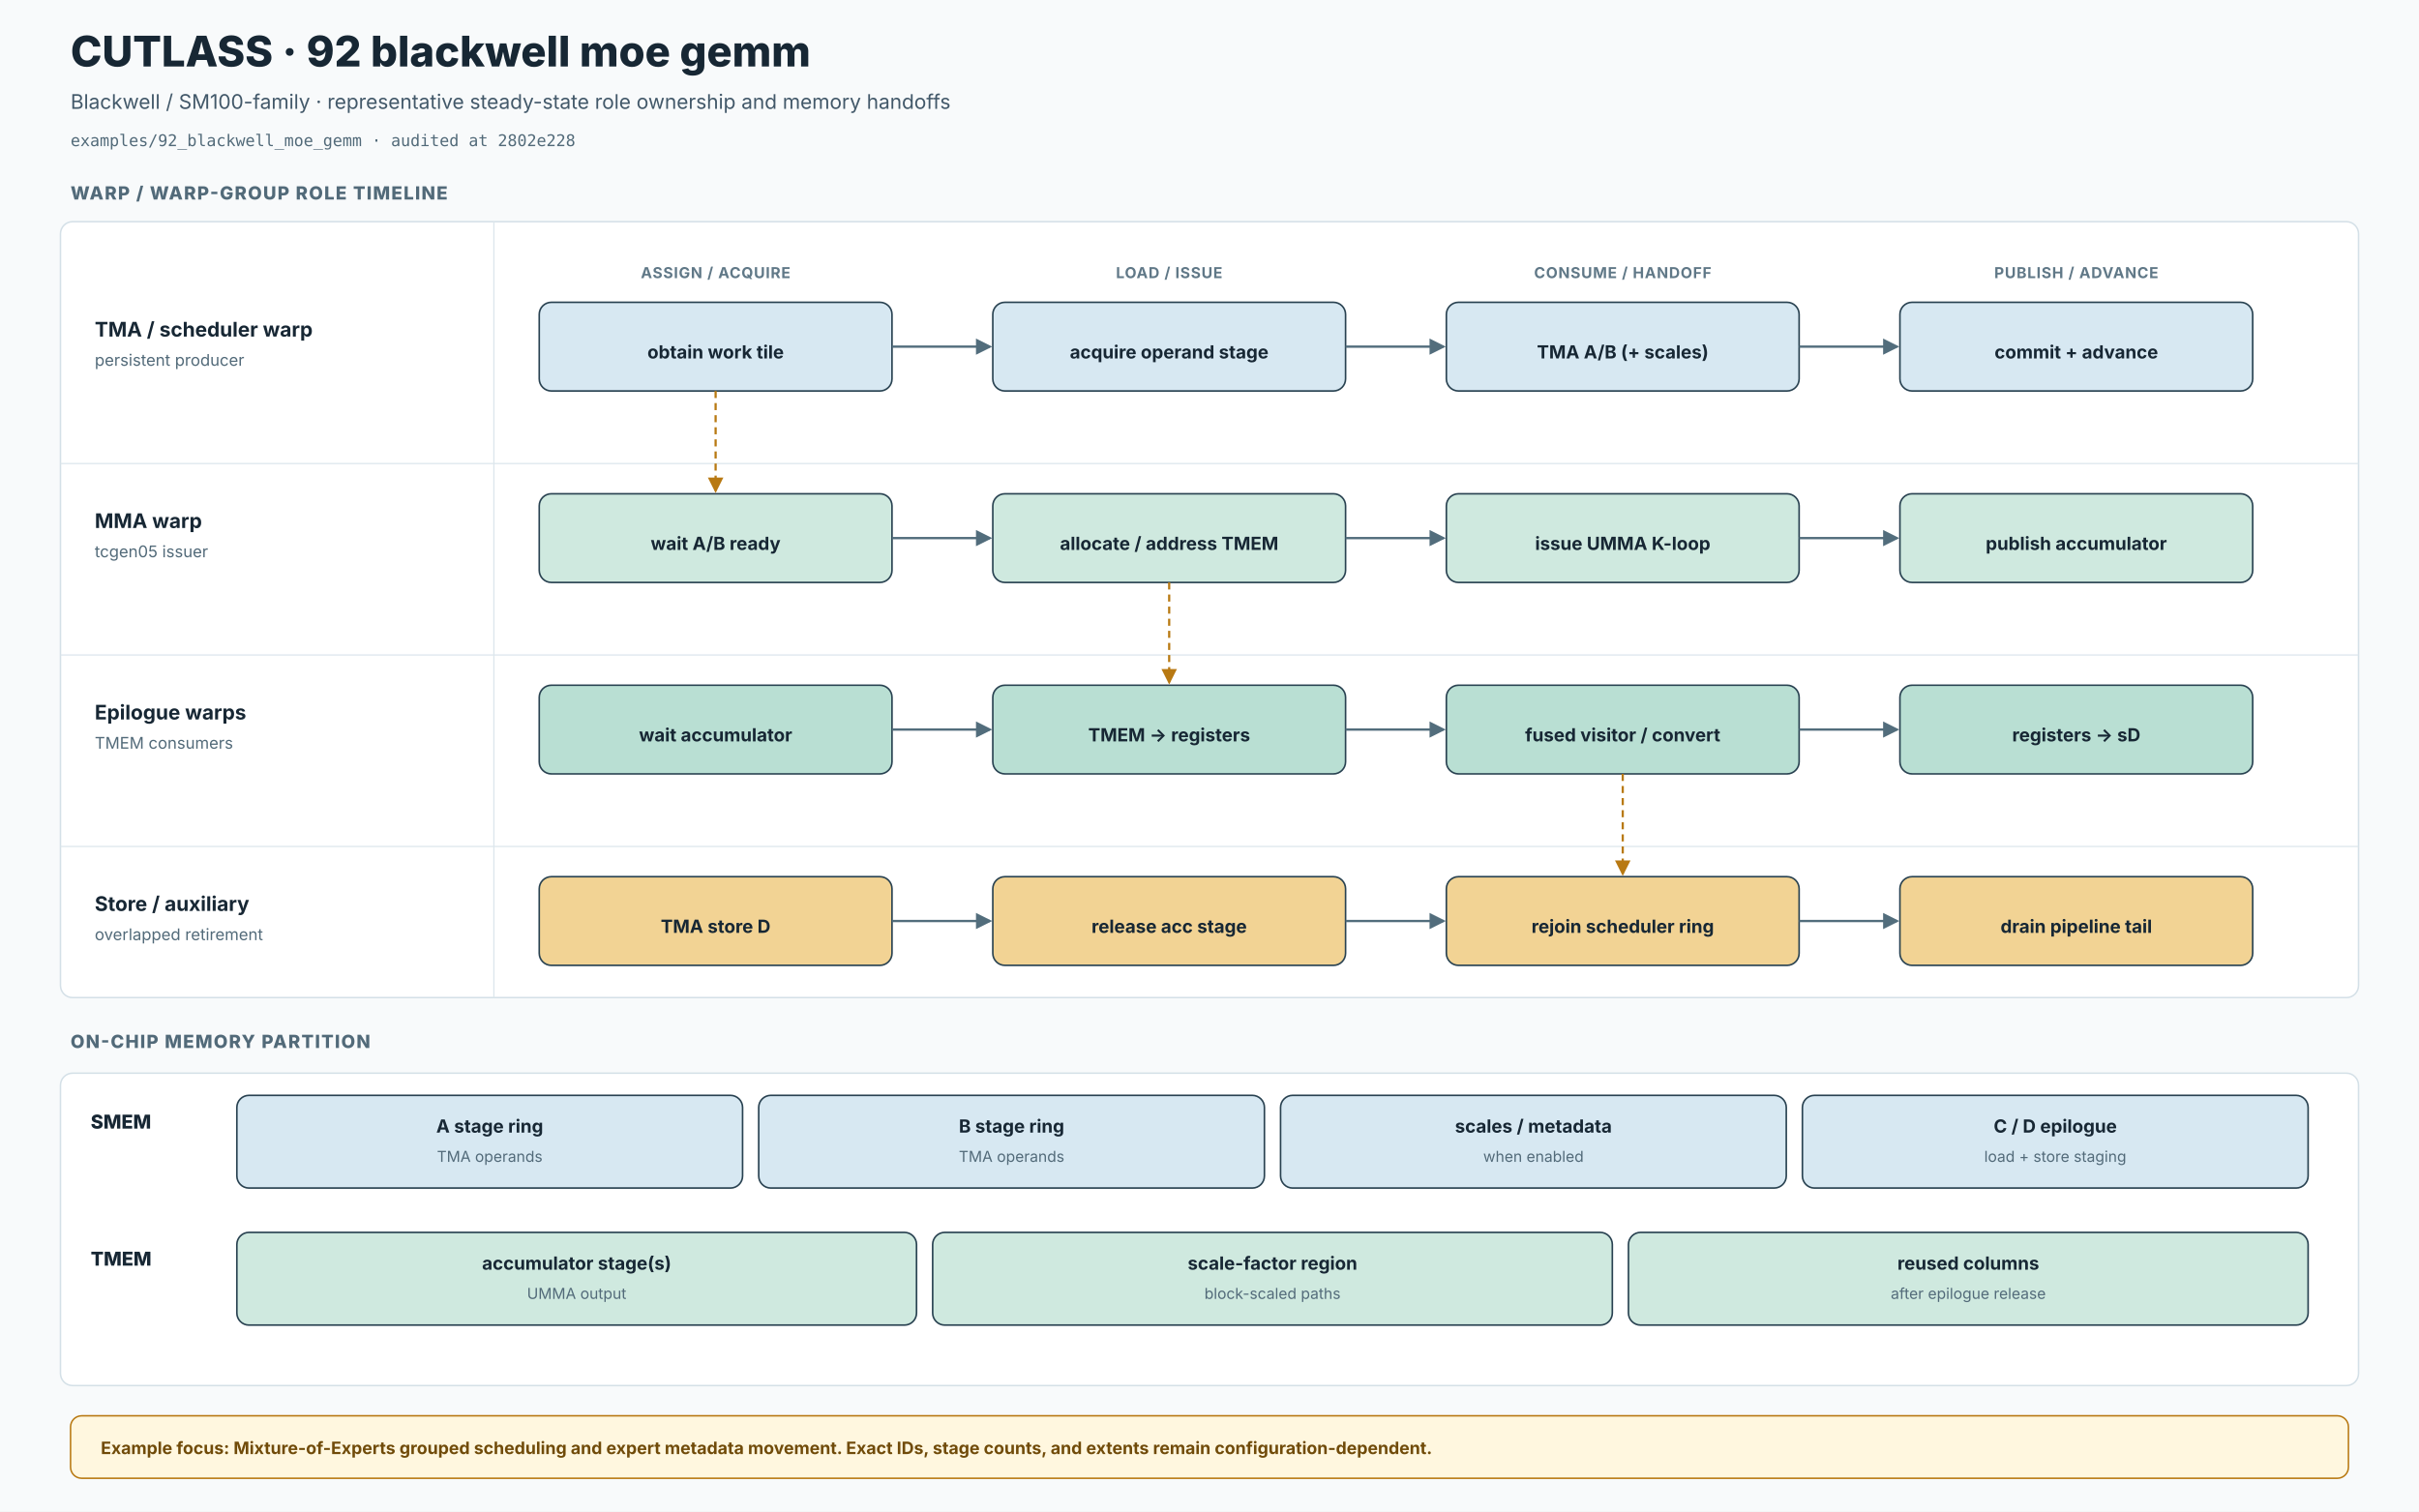
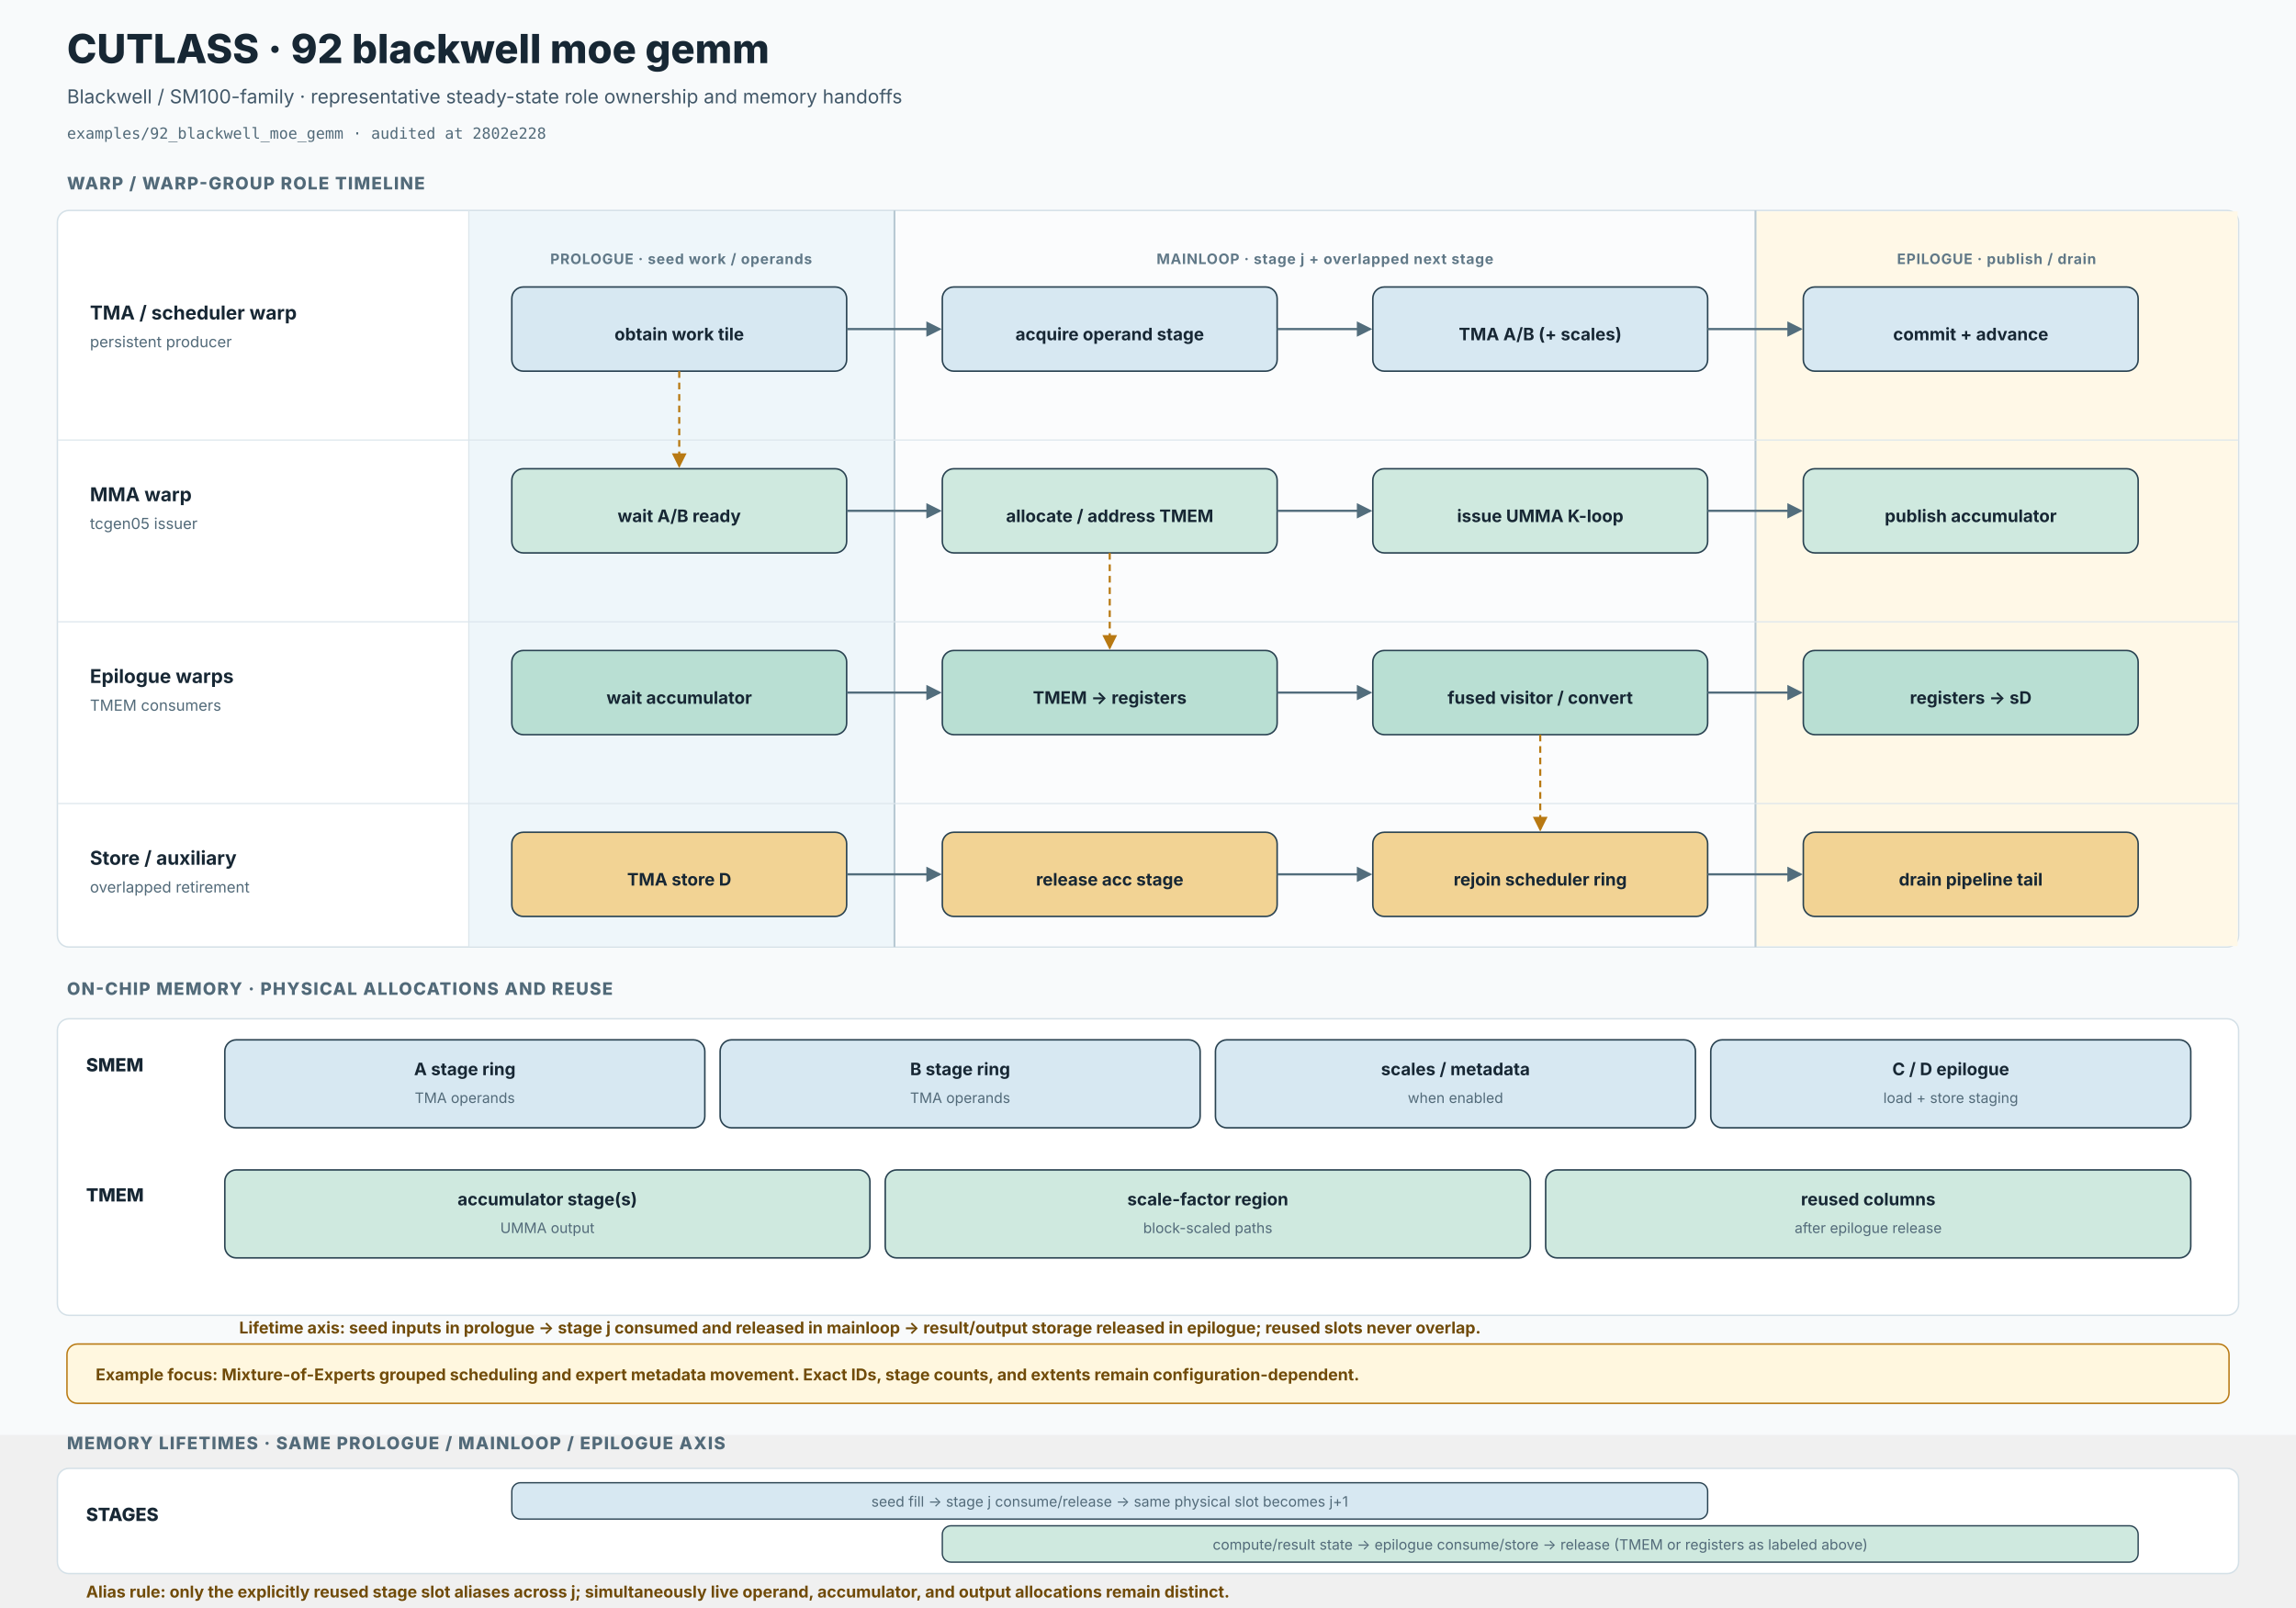
- <svg xmlns="http://www.w3.org/2000/svg" data-authoring="llm-direct" data-authoring-profile="direct-role-memory" data-topic-id="cutlass-warp-specialization" data-graph-id="cpp-92-blackwell-moe-gemm" data-source-id="cutlass" width="2400" height="1500" viewBox="0 0 2400 1500" role="img" aria-labelledby="title desc">
+ <svg xmlns="http://www.w3.org/2000/svg" data-authoring="llm-direct" data-authoring-profile="direct-role-memory" data-topic-id="cutlass-warp-specialization" data-graph-id="cpp-92-blackwell-moe-gemm" data-source-id="cutlass" width="2400" height="1680" viewBox="0 0 2400 1680" role="img" aria-labelledby="title desc">
  <defs>
    <style>
      text { font-family: Inter, ui-sans-serif, system-ui, -apple-system, BlinkMacSystemFont, "Segoe UI", sans-serif; fill: #172734; }
      .title { font-size: 42px; font-weight: 780; } .subtitle { font-size: 20px; fill: #425869; }
      .source { font-family: ui-monospace, SFMono-Regular, Menlo, Consolas, monospace; font-size: 16px; fill: #526a79; }
      .panel { font-size: 18px; font-weight: 790; fill: #526a79; letter-spacing: 1.2px; }
      .phase { font-size: 15px; font-weight: 720; text-anchor: middle; fill: #607887; letter-spacing: .7px; }
      .role { font-size: 20px; font-weight: 750; } .role-note { font-size: 16px; fill: #526a79; }
      .box { font-size: 18px; font-weight: 700; text-anchor: middle; dominant-baseline: middle; }
      .node, .mem { stroke: #294251; stroke-width: 1.6; } .grid { stroke: #dce6ec; stroke-width: 1.2; }
      .arrow { fill: none; stroke: #526d7c; stroke-width: 2.3; marker-end: url(#arrow); }
      .handoff { fill: none; stroke: #b87912; stroke-width: 2.2; stroke-dasharray: 7 5; marker-end: url(#gold); }
      .memory-label { font-size: 19px; font-weight: 770; } .mem-name { font-size: 18px; font-weight: 740; text-anchor: middle; }
      .mem-note { font-size: 15px; fill: #526a79; text-anchor: middle; } .note { font-size: 17px; font-weight: 650; fill: #704b09; }
    </style>
    <marker id="arrow" viewBox="0 0 10 10" refX="8.5" refY="5" markerWidth="7" markerHeight="7" orient="auto">
      <path d="M0 0L10 5L0 10Z" fill="#526d7c" />
    </marker>
    <marker id="gold" viewBox="0 0 10 10" refX="8.5" refY="5" markerWidth="7" markerHeight="7" orient="auto">
      <path d="M0 0L10 5L0 10Z" fill="#b87912" />
    </marker>
  </defs>
  <rect width="2400" height="1500" fill="#f8fafb" />
  <text class="title" x="70" y="66">CUTLASS · 92 blackwell moe gemm</text>
  <text class="subtitle" x="70" y="108">Blackwell / SM100-family · representative steady-state role ownership and memory handoffs</text>
  <text class="source" x="70" y="145">examples/92_blackwell_moe_gemm · audited at 2802e228</text>
  <text class="panel" x="70" y="198">WARP / WARP-GROUP ROLE TIMELINE</text>
  <rect x="60" y="220" width="2280" height="770" rx="12" fill="#fff" stroke="#d4e0e7" stroke-width="1.5" />
+   <rect class="phase-band" data-phase-id="prologue" x="490" y="221" width="445" height="768" fill="#eef6fa" />
+   <rect class="phase-band" data-phase-id="mainloop" x="935" y="221" width="900" height="768" fill="#fbfcfd" />
+   <rect class="phase-band" data-phase-id="epilogue" x="1835" y="221" width="504" height="768" fill="#fff8e7" />
+   <line x1="935" y1="220" x2="935" y2="990" stroke="#b8c9d3" stroke-width="2" />
+   <line x1="1835" y1="220" x2="1835" y2="990" stroke="#b8c9d3" stroke-width="2" />
  <line class="grid" x1="490" y1="220" x2="490" y2="990" />
  <line class="grid" x1="60" y1="460" x2="2340" y2="460" />
  <line class="grid" x1="60" y1="650" x2="2340" y2="650" />
  <line class="grid" x1="60" y1="840" x2="2340" y2="840" />
-   <text class="phase" x="710" y="276">ASSIGN / ACQUIRE</text>
-   <text class="phase" x="1160" y="276">LOAD / ISSUE</text>
-   <text class="phase" x="1610" y="276">CONSUME / HANDOFF</text>
-   <text class="phase" x="2060" y="276">PUBLISH / ADVANCE</text>
+   <text class="phase" data-phase-id="prologue" x="712" y="276">PROLOGUE · seed work / operands</text>
+   <text class="phase" data-phase-id="mainloop" x="1385" y="276">MAINLOOP · stage j + overlapped next stage</text>
+   <text class="phase" data-phase-id="epilogue" x="2087" y="276">EPILOGUE · publish / drain</text>
  <text class="role" x="94" y="334">TMA / scheduler warp</text>
  <text class="role-note" x="94" y="363">persistent producer</text>
  <rect class="node" x="535" y="300" width="350" height="88" rx="12" fill="#d7e8f2" />
  <text class="box" x="710" y="349">obtain work tile</text>
  <rect class="node" x="985" y="300" width="350" height="88" rx="12" fill="#d7e8f2" />
  <text class="box" x="1160" y="349">acquire operand stage</text>
  <path class="arrow" d="M885 344 H982" />
  <rect class="node" x="1435" y="300" width="350" height="88" rx="12" fill="#d7e8f2" />
  <text class="box" x="1610" y="349">TMA A/B (+ scales)</text>
  <path class="arrow" d="M1335 344 H1432" />
  <rect class="node" x="1885" y="300" width="350" height="88" rx="12" fill="#d7e8f2" />
  <text class="box" x="2060" y="349">commit + advance</text>
  <path class="arrow" d="M1785 344 H1882" />
  <text class="role" x="94" y="524">MMA warp</text>
  <text class="role-note" x="94" y="553">tcgen05 issuer</text>
  <rect class="node" x="535" y="490" width="350" height="88" rx="12" fill="#cfe9df" />
  <text class="box" x="710" y="539">wait A/B ready</text>
  <rect class="node" x="985" y="490" width="350" height="88" rx="12" fill="#cfe9df" />
  <text class="box" x="1160" y="539">allocate / address TMEM</text>
  <path class="arrow" d="M885 534 H982" />
  <rect class="node" x="1435" y="490" width="350" height="88" rx="12" fill="#cfe9df" />
  <text class="box" x="1610" y="539">issue UMMA K-loop</text>
  <path class="arrow" d="M1335 534 H1432" />
  <rect class="node" x="1885" y="490" width="350" height="88" rx="12" fill="#cfe9df" />
  <text class="box" x="2060" y="539">publish accumulator</text>
  <path class="arrow" d="M1785 534 H1882" />
  <text class="role" x="94" y="714">Epilogue warps</text>
  <text class="role-note" x="94" y="743">TMEM consumers</text>
  <rect class="node" x="535" y="680" width="350" height="88" rx="12" fill="#b9dfd3" />
  <text class="box" x="710" y="729">wait accumulator</text>
  <rect class="node" x="985" y="680" width="350" height="88" rx="12" fill="#b9dfd3" />
  <text class="box" x="1160" y="729">TMEM → registers</text>
  <path class="arrow" d="M885 724 H982" />
  <rect class="node" x="1435" y="680" width="350" height="88" rx="12" fill="#b9dfd3" />
  <text class="box" x="1610" y="729">fused visitor / convert</text>
  <path class="arrow" d="M1335 724 H1432" />
  <rect class="node" x="1885" y="680" width="350" height="88" rx="12" fill="#b9dfd3" />
  <text class="box" x="2060" y="729">registers → sD</text>
  <path class="arrow" d="M1785 724 H1882" />
  <text class="role" x="94" y="904">Store / auxiliary</text>
  <text class="role-note" x="94" y="933">overlapped retirement</text>
  <rect class="node" x="535" y="870" width="350" height="88" rx="12" fill="#f2d394" />
  <text class="box" x="710" y="919">TMA store D</text>
  <rect class="node" x="985" y="870" width="350" height="88" rx="12" fill="#f2d394" />
  <text class="box" x="1160" y="919">release acc stage</text>
  <path class="arrow" d="M885 914 H982" />
  <rect class="node" x="1435" y="870" width="350" height="88" rx="12" fill="#f2d394" />
  <text class="box" x="1610" y="919">rejoin scheduler ring</text>
  <path class="arrow" d="M1335 914 H1432" />
  <rect class="node" x="1885" y="870" width="350" height="88" rx="12" fill="#f2d394" />
  <text class="box" x="2060" y="919">drain pipeline tail</text>
  <path class="arrow" d="M1785 914 H1882" />
  <path class="handoff" d="M710 388 V487" />
  <path class="handoff" d="M1160 578 V677" />
  <path class="handoff" d="M1610 768 V867" />
-   <text class="panel" x="70" y="1040">ON-CHIP MEMORY PARTITION</text>
+   <text class="panel" x="70" y="1040">ON-CHIP MEMORY · PHYSICAL ALLOCATIONS AND REUSE</text>
  <rect x="60" y="1065" width="2280" height="310" rx="12" fill="#fff" stroke="#d4e0e7" stroke-width="1.5" />
  <text class="memory-label" x="90" y="1120">SMEM</text>
  <rect class="mem" x="235.0" y="1087" width="501.75" height="92" rx="12" fill="#d7e8f2" />
  <text class="mem-name" x="485.875" y="1124">A stage ring</text>
  <text class="mem-note" x="485.875" y="1153">TMA operands</text>
  <rect class="mem" x="752.75" y="1087" width="501.75" height="92" rx="12" fill="#d7e8f2" />
  <text class="mem-name" x="1003.625" y="1124">B stage ring</text>
  <text class="mem-note" x="1003.625" y="1153">TMA operands</text>
  <rect class="mem" x="1270.5" y="1087" width="501.75" height="92" rx="12" fill="#d7e8f2" />
  <text class="mem-name" x="1521.375" y="1124">scales / metadata</text>
  <text class="mem-note" x="1521.375" y="1153">when enabled</text>
  <rect class="mem" x="1788.25" y="1087" width="501.75" height="92" rx="12" fill="#d7e8f2" />
  <text class="mem-name" x="2039.125" y="1124">C / D epilogue</text>
  <text class="mem-note" x="2039.125" y="1153">load + store staging</text>
  <text class="memory-label" x="90" y="1256">TMEM</text>
  <rect class="mem" x="235.0" y="1223" width="674.333" height="92" rx="12" fill="#cfe9df" />
  <text class="mem-name" x="572.167" y="1260">accumulator stage(s)</text>
  <text class="mem-note" x="572.167" y="1289">UMMA output</text>
  <rect class="mem" x="925.333" y="1223" width="674.333" height="92" rx="12" fill="#cfe9df" />
  <text class="mem-name" x="1262.5" y="1260">scale-factor region</text>
  <text class="mem-note" x="1262.5" y="1289">block-scaled paths</text>
  <rect class="mem" x="1615.667" y="1223" width="674.333" height="92" rx="12" fill="#cfe9df" />
  <text class="mem-name" x="1952.833" y="1260">reused columns</text>
  <text class="mem-note" x="1952.833" y="1289">after epilogue release</text>
+   <text class="note" x="250" y="1394">Lifetime axis: seed inputs in prologue → stage j consumed and released in mainloop → result/output storage released in epilogue; reused slots never overlap.</text>
  <rect x="70" y="1405" width="2260" height="62" rx="11" fill="#fff7df" stroke="#b87912" stroke-width="1.5" />
  <text class="note" x="100" y="1443">Example focus: Mixture-of-Experts grouped scheduling and expert metadata movement. Exact IDs, stage counts, and extents remain configuration-dependent.</text>
+   <text class="panel" x="70" y="1515">MEMORY LIFETIMES · SAME PROLOGUE / MAINLOOP / EPILOGUE AXIS</text>
+   <rect x="60" y="1535" width="2280" height="110" rx="12" fill="#fff" stroke="#d4e0e7" stroke-width="1.5" />
+   <text class="memory-label" x="90" y="1590">STAGES</text>
+   <g class="resource-lifetime" data-resource-id="operand-stage">
+     <rect class="life-box" x="535" y="1550" width="1250" height="38" rx="9" fill="#d7e8f2" stroke="#294251" stroke-width="1.4" />
+     <text class="mem-note" x="1160" y="1575">seed fill → stage j consume/release → same physical slot becomes j+1</text>
+   </g>
+   <g class="resource-lifetime" data-resource-id="result-state">
+     <rect class="life-box" x="985" y="1595" width="1250" height="38" rx="9" fill="#cfe9df" stroke="#294251" stroke-width="1.4" />
+     <text class="mem-note" x="1610" y="1620">compute/result state → epilogue consume/store → release (TMEM or registers as labeled above)</text>
+   </g>
+   <text class="note" x="90" y="1670">Alias rule: only the explicitly reused stage slot aliases across j; simultaneously live operand, accumulator, and output allocations remain distinct.</text>
</svg>
